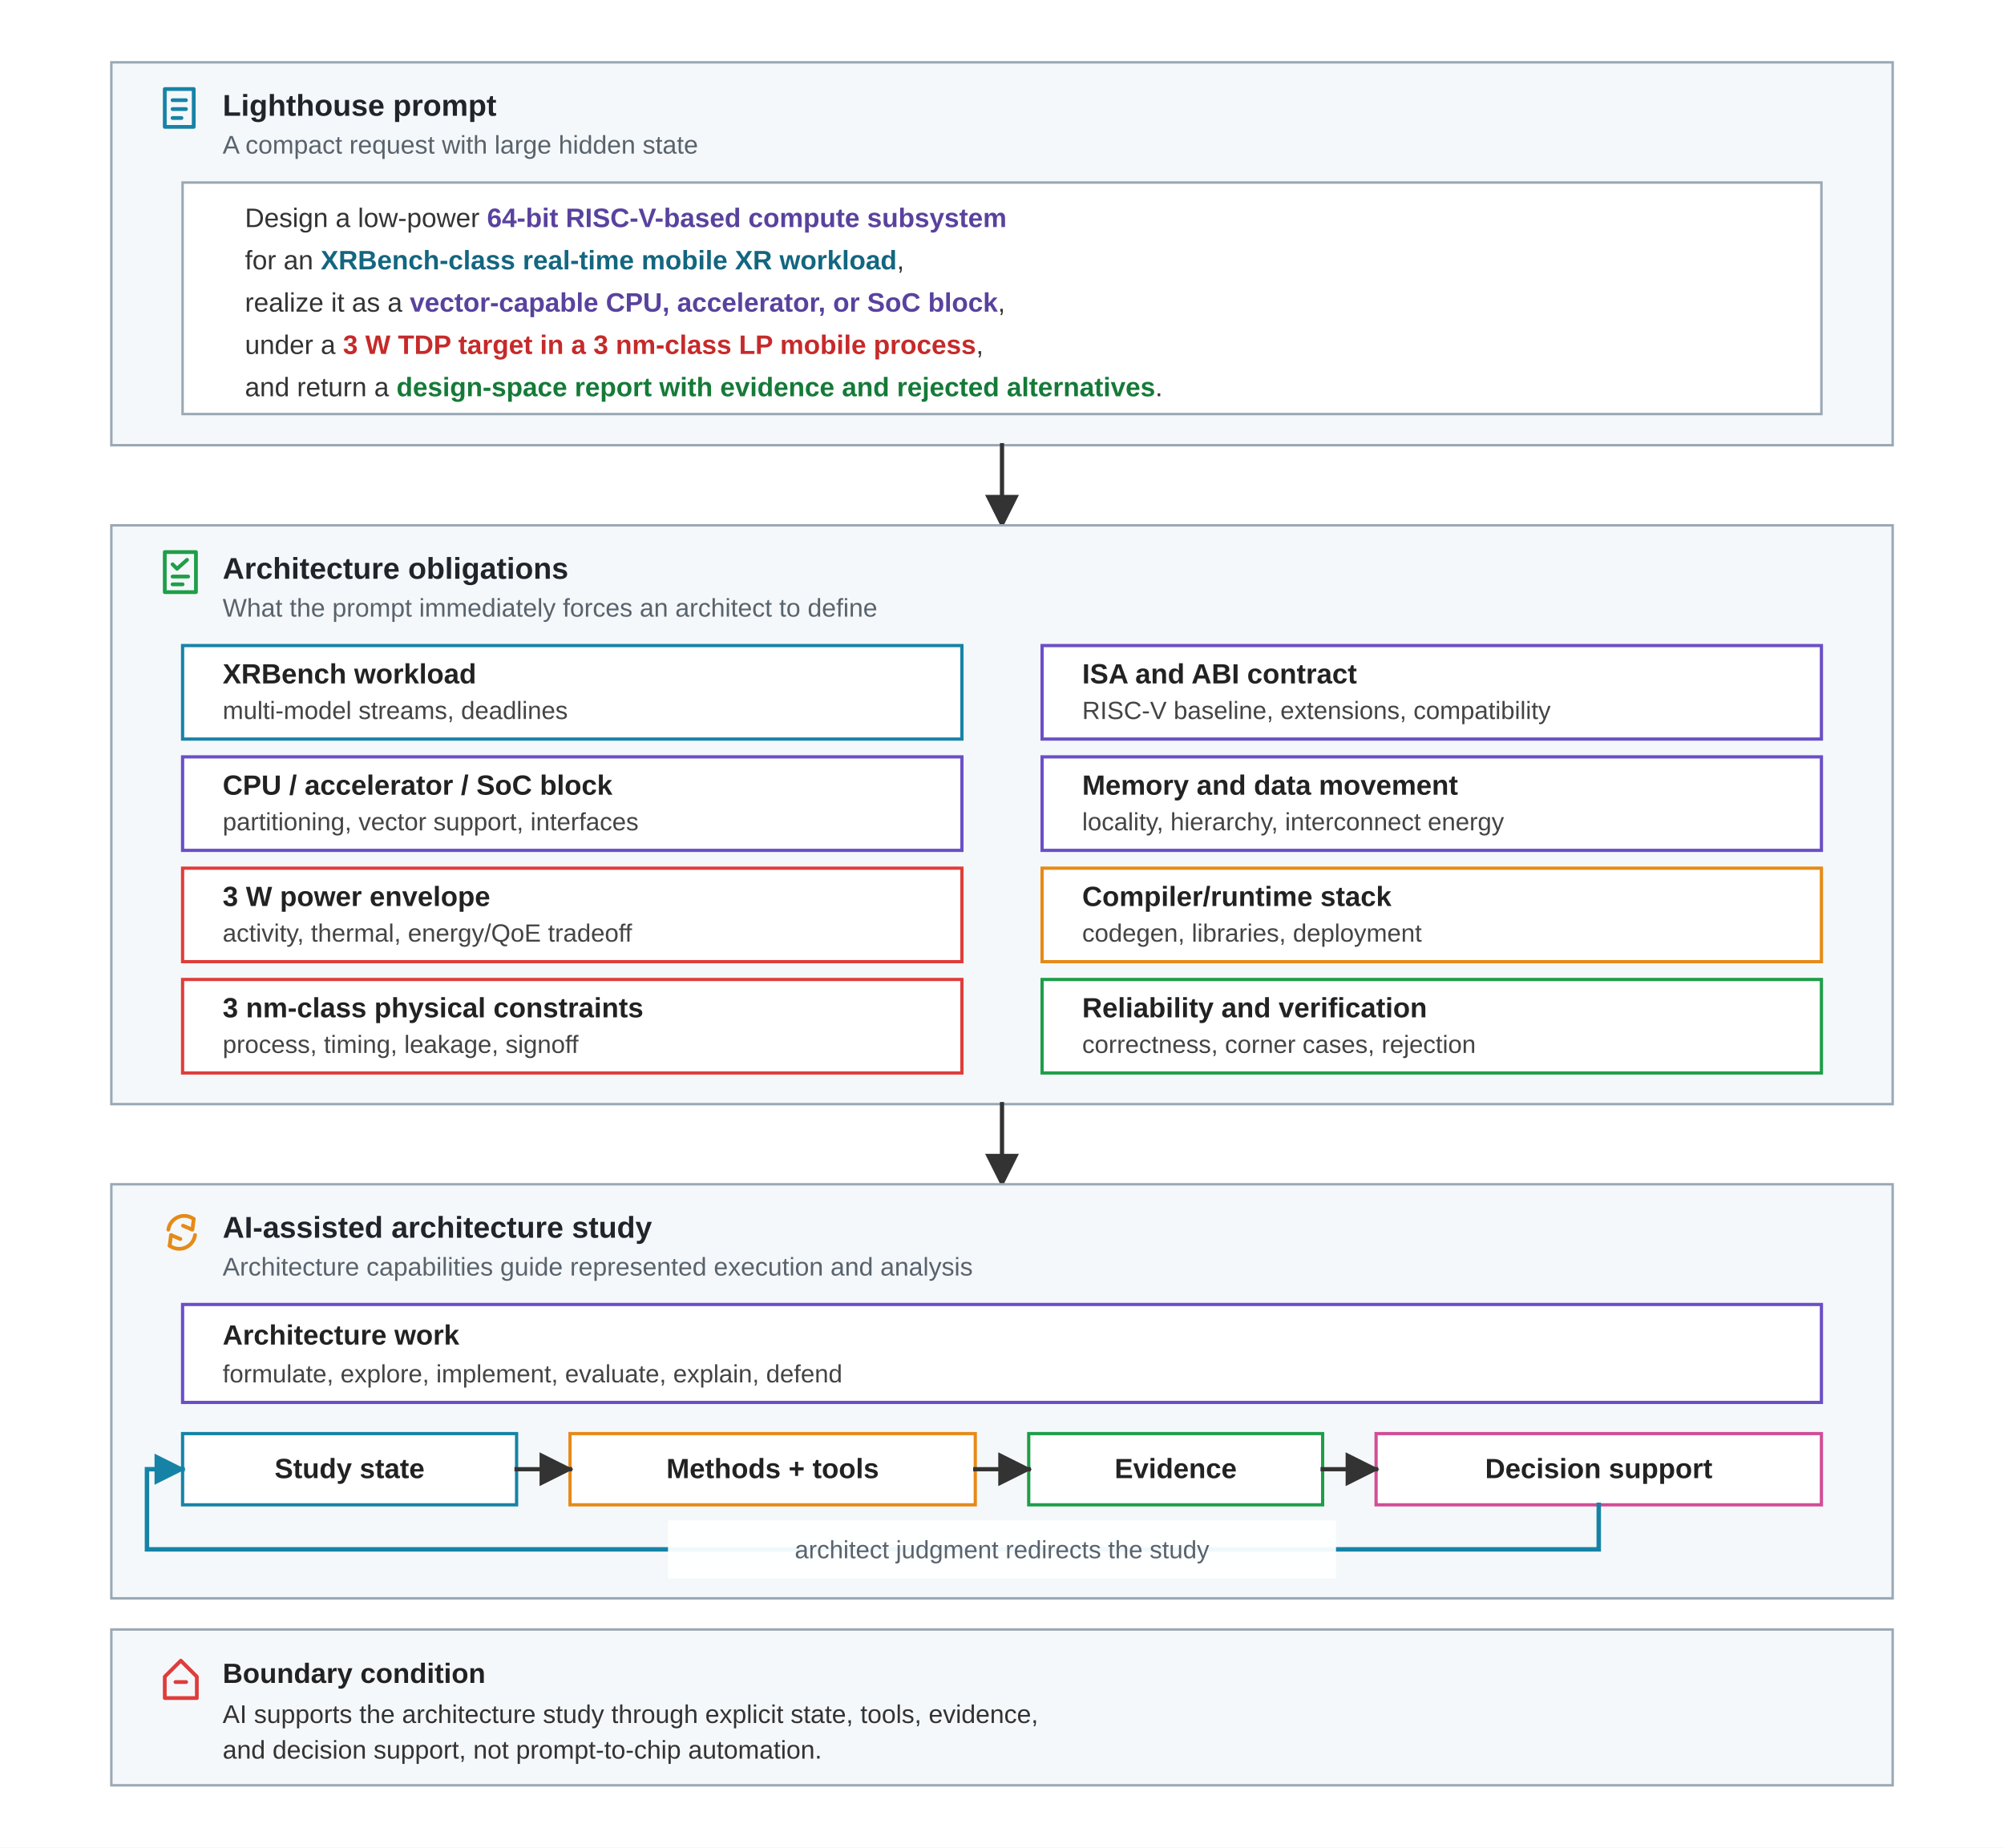
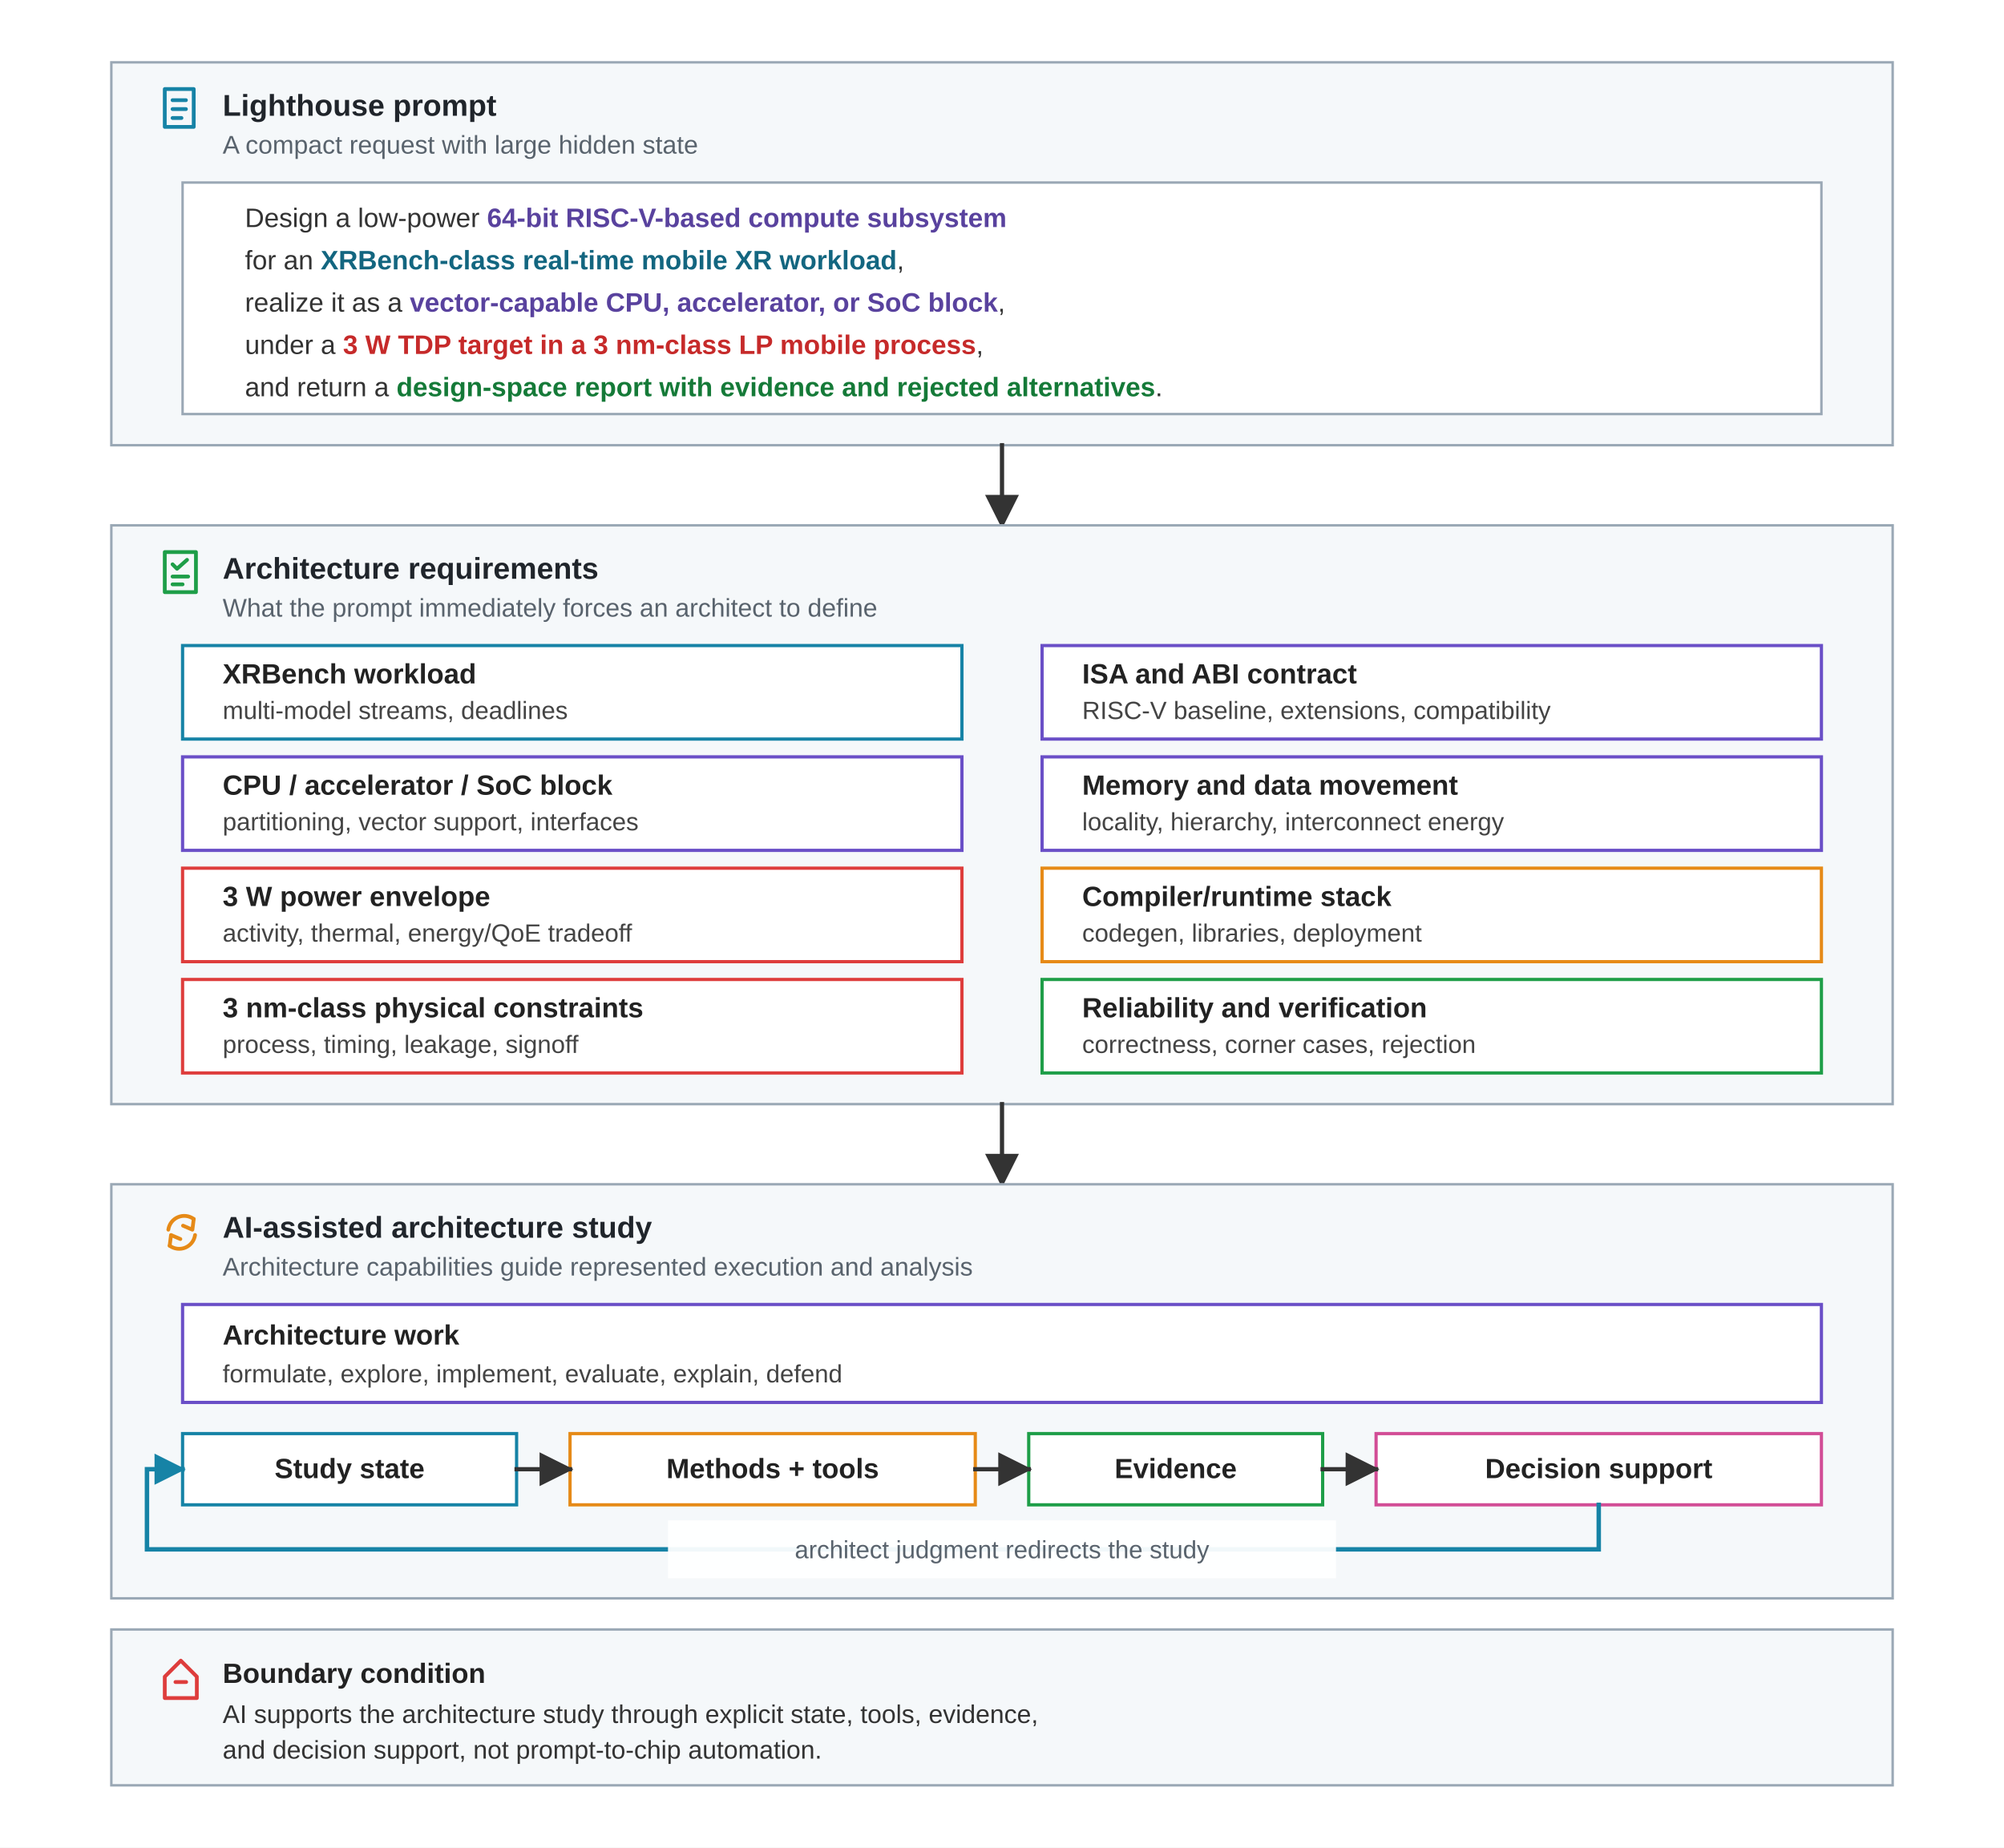
<svg xmlns="http://www.w3.org/2000/svg" viewBox="0 0 900 830" role="img">
  <defs>
    <marker id="arrow" viewBox="0 0 10 10" refX="9" refY="5" markerWidth="8" markerHeight="8" orient="auto-start-reverse">
      <path d="M 0 0 L 10 5 L 0 10 z" fill="#333333" />
    </marker>
    <marker id="arrow-blue" viewBox="0 0 10 10" refX="9" refY="5" markerWidth="7" markerHeight="7" orient="auto-start-reverse">
      <path d="M 0 0 L 10 5 L 0 10 z" fill="#1683A6" />
    </marker>
    <style>
      .font { font-family: Arial, Helvetica, sans-serif; }
      .panel-title { font-size: 13.5px; font-weight: 700; fill: #20252B; }
      .panel-subtitle { font-size: 11.5px; fill: #59636D; }
      .body-bold { font-size: 12.5px; font-weight: 700; fill: #222222; }
      .chip { font-size: 12.5px; font-weight: 700; fill: #222222; }
      .small { font-size: 11.2px; fill: #444444; }
      .boundary-body { font-size: 11.5px; fill: #333333; }
      .prompt-line { font-size: 12px; fill: #333333; }
      .prompt-strong { font-weight: 700; }
      .micro { font-size: 11.2px; fill: #59636D; }
      .panel { fill: #F5F8FA; stroke: #9AA8B5; stroke-width: 1.1; }
      .role-box { fill: #FFFFFF; stroke-width: 1.45; }
      .line { stroke: #333333; stroke-width: 1.9; fill: none; stroke-linecap: square; stroke-linejoin: miter; }
      .blue-line { stroke: #1683A6; stroke-width: 2.0; fill: none; stroke-linecap: square; stroke-linejoin: miter; }
      .label-bg { fill: #FFFFFF; opacity: 0.94; }
      .glyph { fill: none; stroke: currentColor; stroke-width: 1.7; stroke-linecap: round; stroke-linejoin: round; }
      .glyph-blue { color: #1683A6; }
      .glyph-green { color: #1E9E48; }
      .glyph-orange { color: #E68A17; }
      .glyph-red { color: #DE3D3C; }
    </style>
  </defs>
  <rect width="900" height="830" fill="#FFFFFF" />
  <rect class="panel" x="50" y="28" width="800" height="172" />
  <g class="glyph glyph-blue" transform="translate(74 40)">
    <rect x="0" y="0" width="13" height="17" />
    <path d="M 3.5 5 L 9.5 5" />
    <path d="M 3.5 9 L 9.5 9" />
    <path d="M 3.5 13 L 7.5 13" />
  </g>
  <text class="font panel-title" x="100" y="52">Lighthouse prompt</text>
  <text class="font panel-subtitle" x="100" y="69">A compact request with large hidden state</text>
  <rect x="82" y="82" width="736" height="104" fill="#FFFFFF" stroke="#9AA8B5" stroke-width="1.1" />
  <g class="font">
    <text class="prompt-line" x="110" y="102">
      Design a low-power <tspan class="prompt-strong" fill="#59429E">64-bit RISC-V-based</tspan>
      <tspan class="prompt-strong" fill="#59429E">compute subsystem</tspan>
    </text>
    <text class="prompt-line" x="110" y="121">
      for an <tspan class="prompt-strong" fill="#136680">XRBench-class real-time mobile XR workload</tspan>,
    </text>
    <text class="prompt-line" x="110" y="140">
      realize it as a <tspan class="prompt-strong" fill="#59429E">vector-capable CPU, accelerator, or SoC block</tspan>,
    </text>
    <text class="prompt-line" x="110" y="159">
      under a <tspan class="prompt-strong" fill="#C62A2A">3 W TDP target in a 3 nm-class LP mobile process</tspan>,
    </text>
    <text class="prompt-line" x="110" y="178">
      and return a <tspan class="prompt-strong" fill="#157A38">design-space report with evidence and rejected alternatives</tspan>.
    </text>
  </g>
  <line class="line" x1="450" y1="200" x2="450" y2="236" marker-end="url(#arrow)" />
  <rect class="panel" x="50" y="236" width="800" height="260" />
  <g class="glyph glyph-green" transform="translate(74 248)">
    <rect x="0" y="0" width="14" height="18" />
    <path d="M 3.5 5.5 L 5.5 7.5 L 10 3.5" />
    <path d="M 3.5 11 L 10.5 11" />
    <path d="M 3.5 14.5 L 8 14.5" />
  </g>
-   <text class="font panel-title" x="100" y="260">Architecture obligations</text>
+   <text class="font panel-title" x="100" y="260">Architecture requirements</text>
  <text class="font panel-subtitle" x="100" y="277">What the prompt immediately forces an architect to define</text>
  <g class="font">
    <rect class="role-box" x="82" y="290" width="350" height="42" stroke="#1683A6" />
    <text class="body-bold" x="100" y="307">XRBench workload</text>
    <text class="small" x="100" y="323">multi-model streams, deadlines</text>
    <rect class="role-box" x="468" y="290" width="350" height="42" stroke="#6A4FC7" />
    <text class="body-bold" x="486" y="307">ISA and ABI contract</text>
    <text class="small" x="486" y="323">RISC-V baseline, extensions, compatibility</text>
    <rect class="role-box" x="82" y="340" width="350" height="42" stroke="#6A4FC7" />
    <text class="body-bold" x="100" y="357">CPU / accelerator / SoC block</text>
    <text class="small" x="100" y="373">partitioning, vector support, interfaces</text>
    <rect class="role-box" x="468" y="340" width="350" height="42" stroke="#6A4FC7" />
    <text class="body-bold" x="486" y="357">Memory and data movement</text>
    <text class="small" x="486" y="373">locality, hierarchy, interconnect energy</text>
    <rect class="role-box" x="82" y="390" width="350" height="42" stroke="#DE3D3C" />
    <text class="body-bold" x="100" y="407">3 W power envelope</text>
    <text class="small" x="100" y="423">activity, thermal, energy/QoE tradeoff</text>
    <rect class="role-box" x="468" y="390" width="350" height="42" stroke="#E68A17" />
    <text class="body-bold" x="486" y="407">Compiler/runtime stack</text>
    <text class="small" x="486" y="423">codegen, libraries, deployment</text>
    <rect class="role-box" x="82" y="440" width="350" height="42" stroke="#DE3D3C" />
    <text class="body-bold" x="100" y="457">3 nm-class physical constraints</text>
    <text class="small" x="100" y="473">process, timing, leakage, signoff</text>
    <rect class="role-box" x="468" y="440" width="350" height="42" stroke="#1E9E48" />
    <text class="body-bold" x="486" y="457">Reliability and verification</text>
    <text class="small" x="486" y="473">correctness, corner cases, rejection</text>
  </g>
  <line class="line" x1="450" y1="496" x2="450" y2="532" marker-end="url(#arrow)" />
  <rect class="panel" x="50" y="532" width="800" height="186" />
  <g class="glyph glyph-orange" transform="translate(72 544)">
    <path d="M 3.6 8.4 A 7.2 7.2 0 0 1 15 3.6" />
    <path d="M 15 3.6 L 14.4 8.4 L 10.2 6.6" />
    <path d="M 15.6 10.8 A 7.2 7.2 0 0 1 4.2 15.6" />
    <path d="M 4.2 15.6 L 4.8 10.8 L 9 12.6" />
  </g>
  <text class="font panel-title" x="100" y="556">AI-assisted architecture study</text>
  <text class="font panel-subtitle" x="100" y="573">Architecture capabilities guide represented execution and analysis</text>
  <g class="font">
    <rect class="role-box" x="82" y="586" width="736" height="44" stroke="#6A4FC7" />
    <text class="body-bold" x="100" y="604">Architecture work</text>
    <text class="small" x="100" y="621">formulate, explore, implement, evaluate, explain, defend</text>
    <rect class="role-box" x="82" y="644" width="150" height="32" stroke="#1683A6" />
    <text class="chip" x="157" y="664" text-anchor="middle">Study state</text>
    <rect class="role-box" x="256" y="644" width="182" height="32" stroke="#E68A17" />
    <text class="chip" x="347" y="664" text-anchor="middle">Methods + tools</text>
    <rect class="role-box" x="462" y="644" width="132" height="32" stroke="#1E9E48" />
    <text class="chip" x="528" y="664" text-anchor="middle">Evidence</text>
    <rect class="role-box" x="618" y="644" width="200" height="32" stroke="#D24D96" />
    <text class="chip" x="718" y="664" text-anchor="middle">Decision support</text>
    <line class="line" x1="232" y1="660" x2="256" y2="660" marker-end="url(#arrow)" />
    <line class="line" x1="438" y1="660" x2="462" y2="660" marker-end="url(#arrow)" />
    <line class="line" x1="594" y1="660" x2="618" y2="660" marker-end="url(#arrow)" />
    <path class="blue-line" d="M 718 676 L 718 696 L 66 696 L 66 660 L 82 660" marker-end="url(#arrow-blue)" />
    <rect class="label-bg" x="300" y="683" width="300" height="26" />
    <text class="font micro" x="450" y="700" text-anchor="middle">architect judgment redirects the study</text>
  </g>
  <rect x="50" y="732" width="800" height="70" fill="#F5F8FA" stroke="#9AA8B5" stroke-width="1.1" />
  <g class="glyph glyph-red" transform="translate(74 746)">
    <path d="M 7.2 0 L 14.4 7.2 L 14.4 16.8 L 0 16.8 L 0 7.2 Z" />
    <path d="M 4.8 9.6 L 9.6 9.6" />
  </g>
  <text class="font body-bold" x="100" y="756">Boundary condition</text>
  <text class="font boundary-body" x="100" y="774">AI supports the architecture study through explicit state, tools, evidence,</text>
  <text class="font boundary-body" x="100" y="790">and decision support, not prompt-to-chip automation.</text>
</svg>
